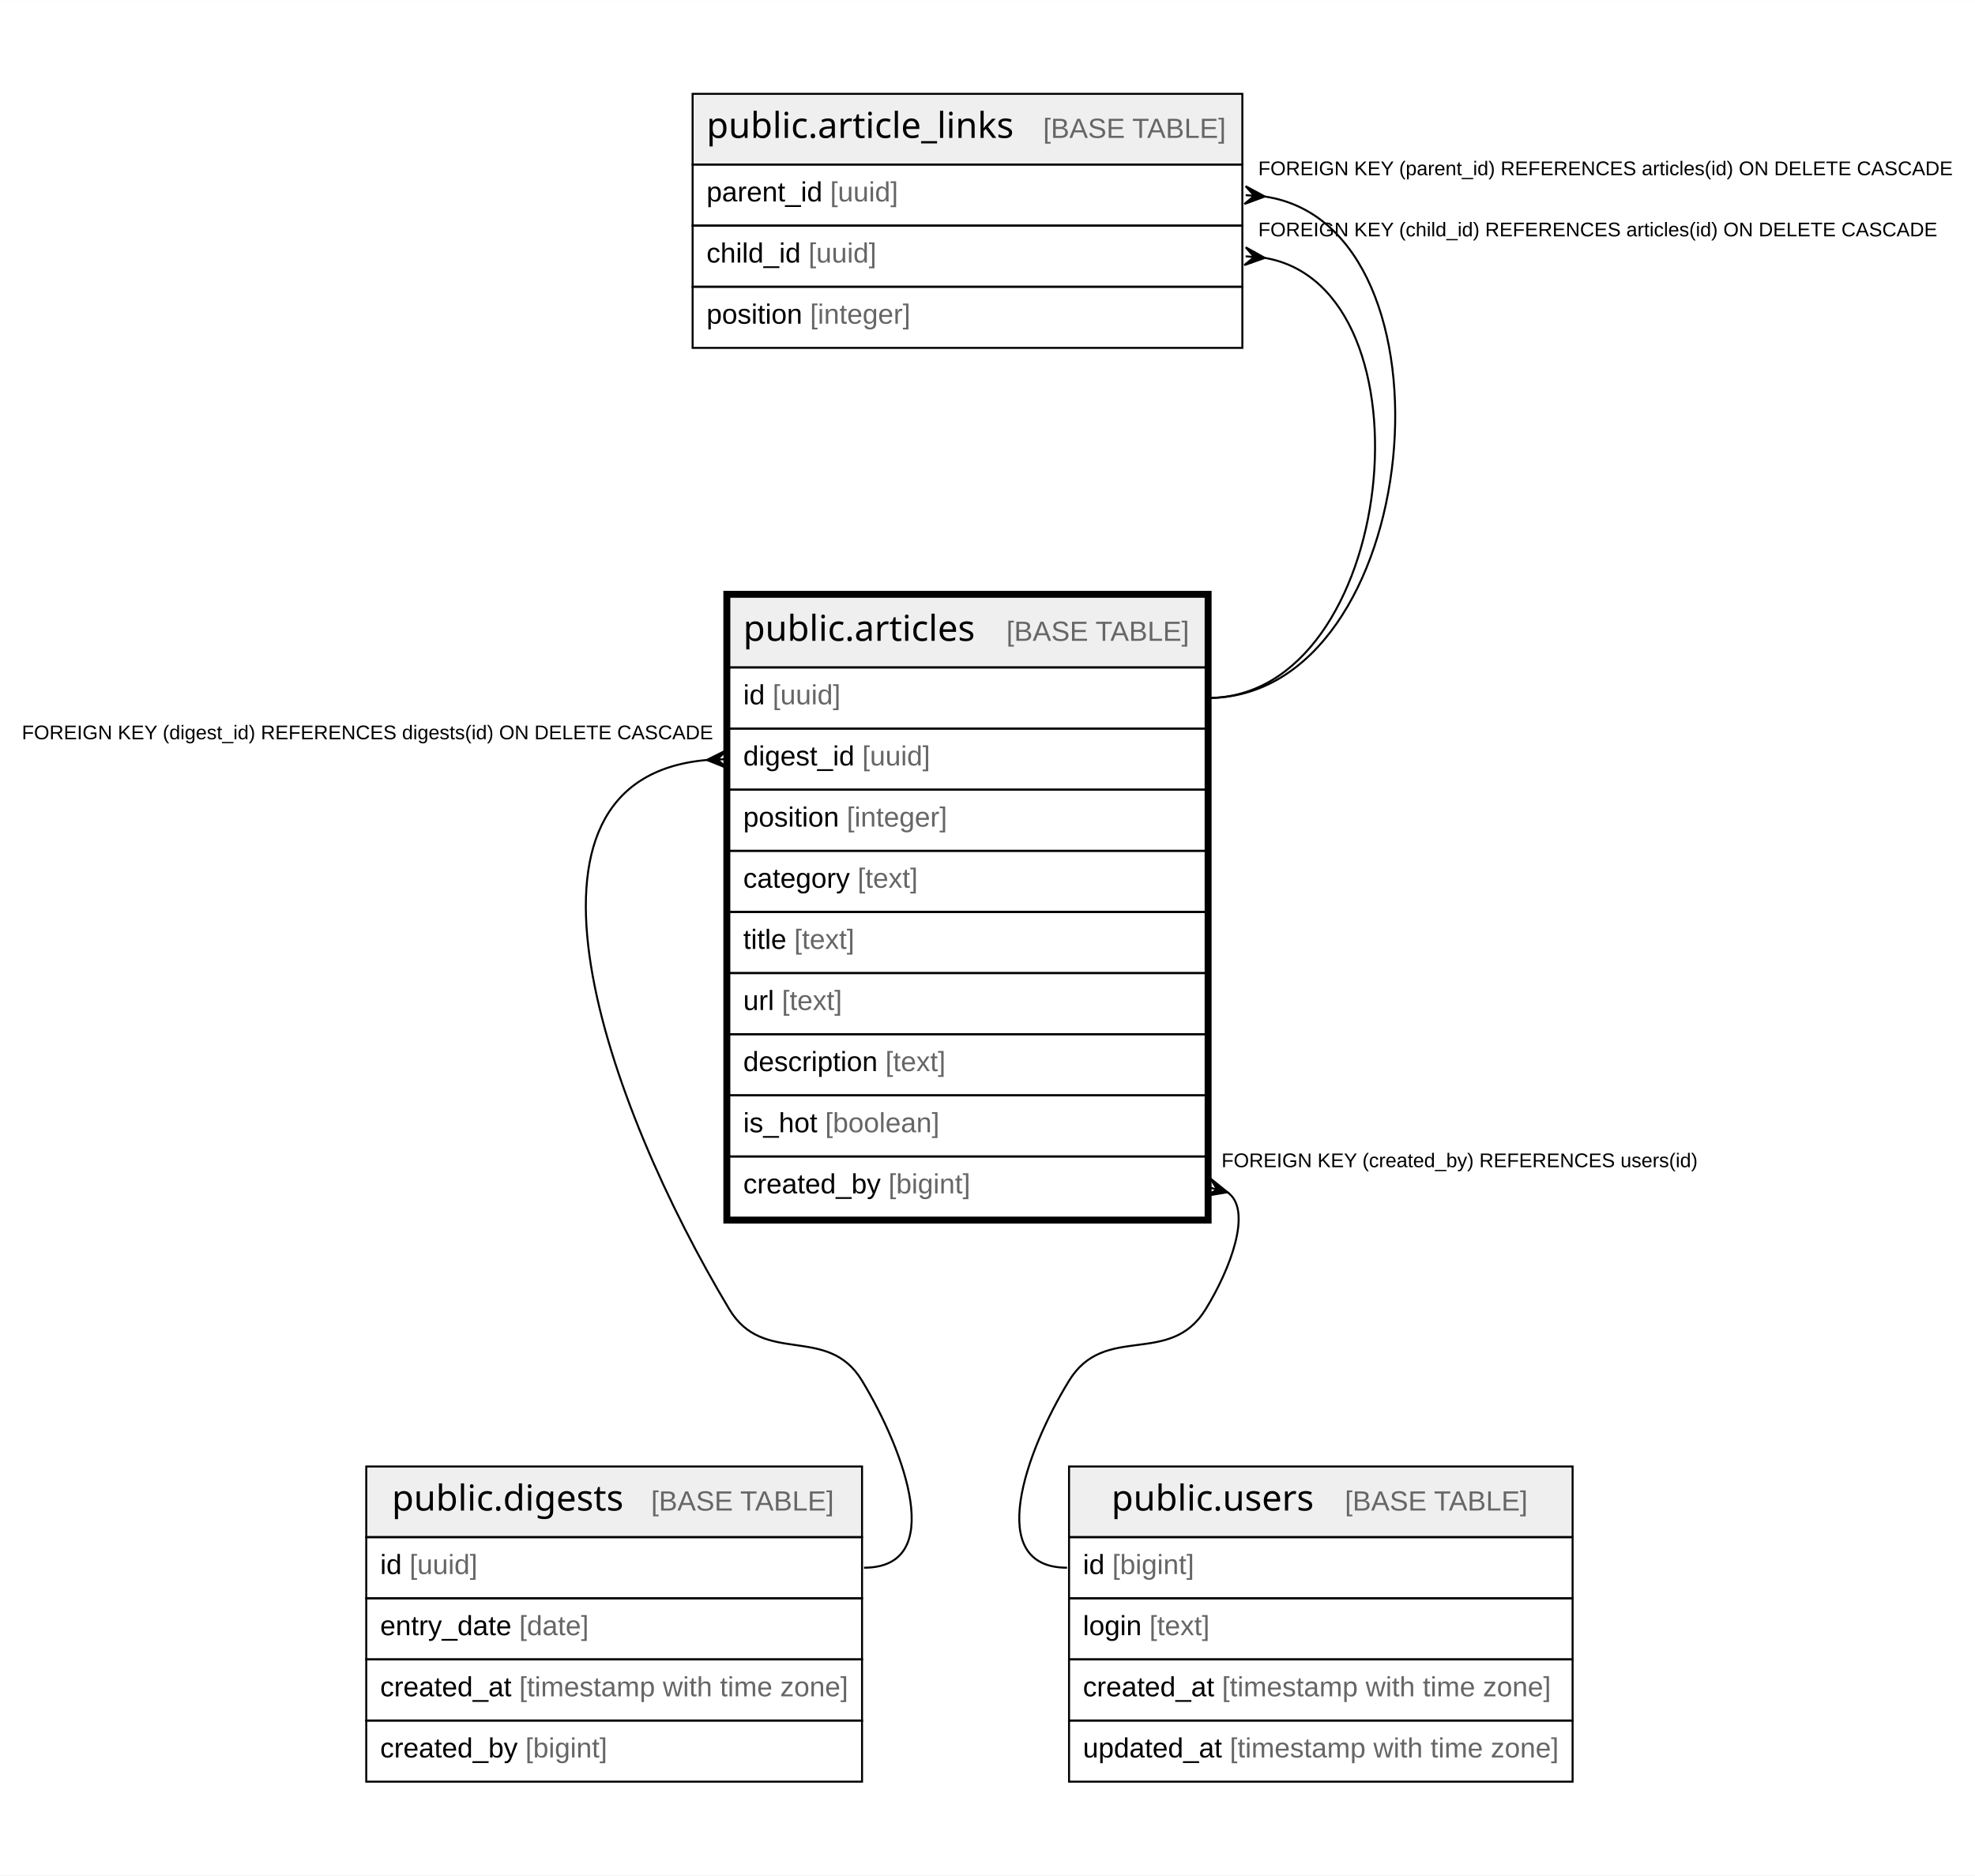
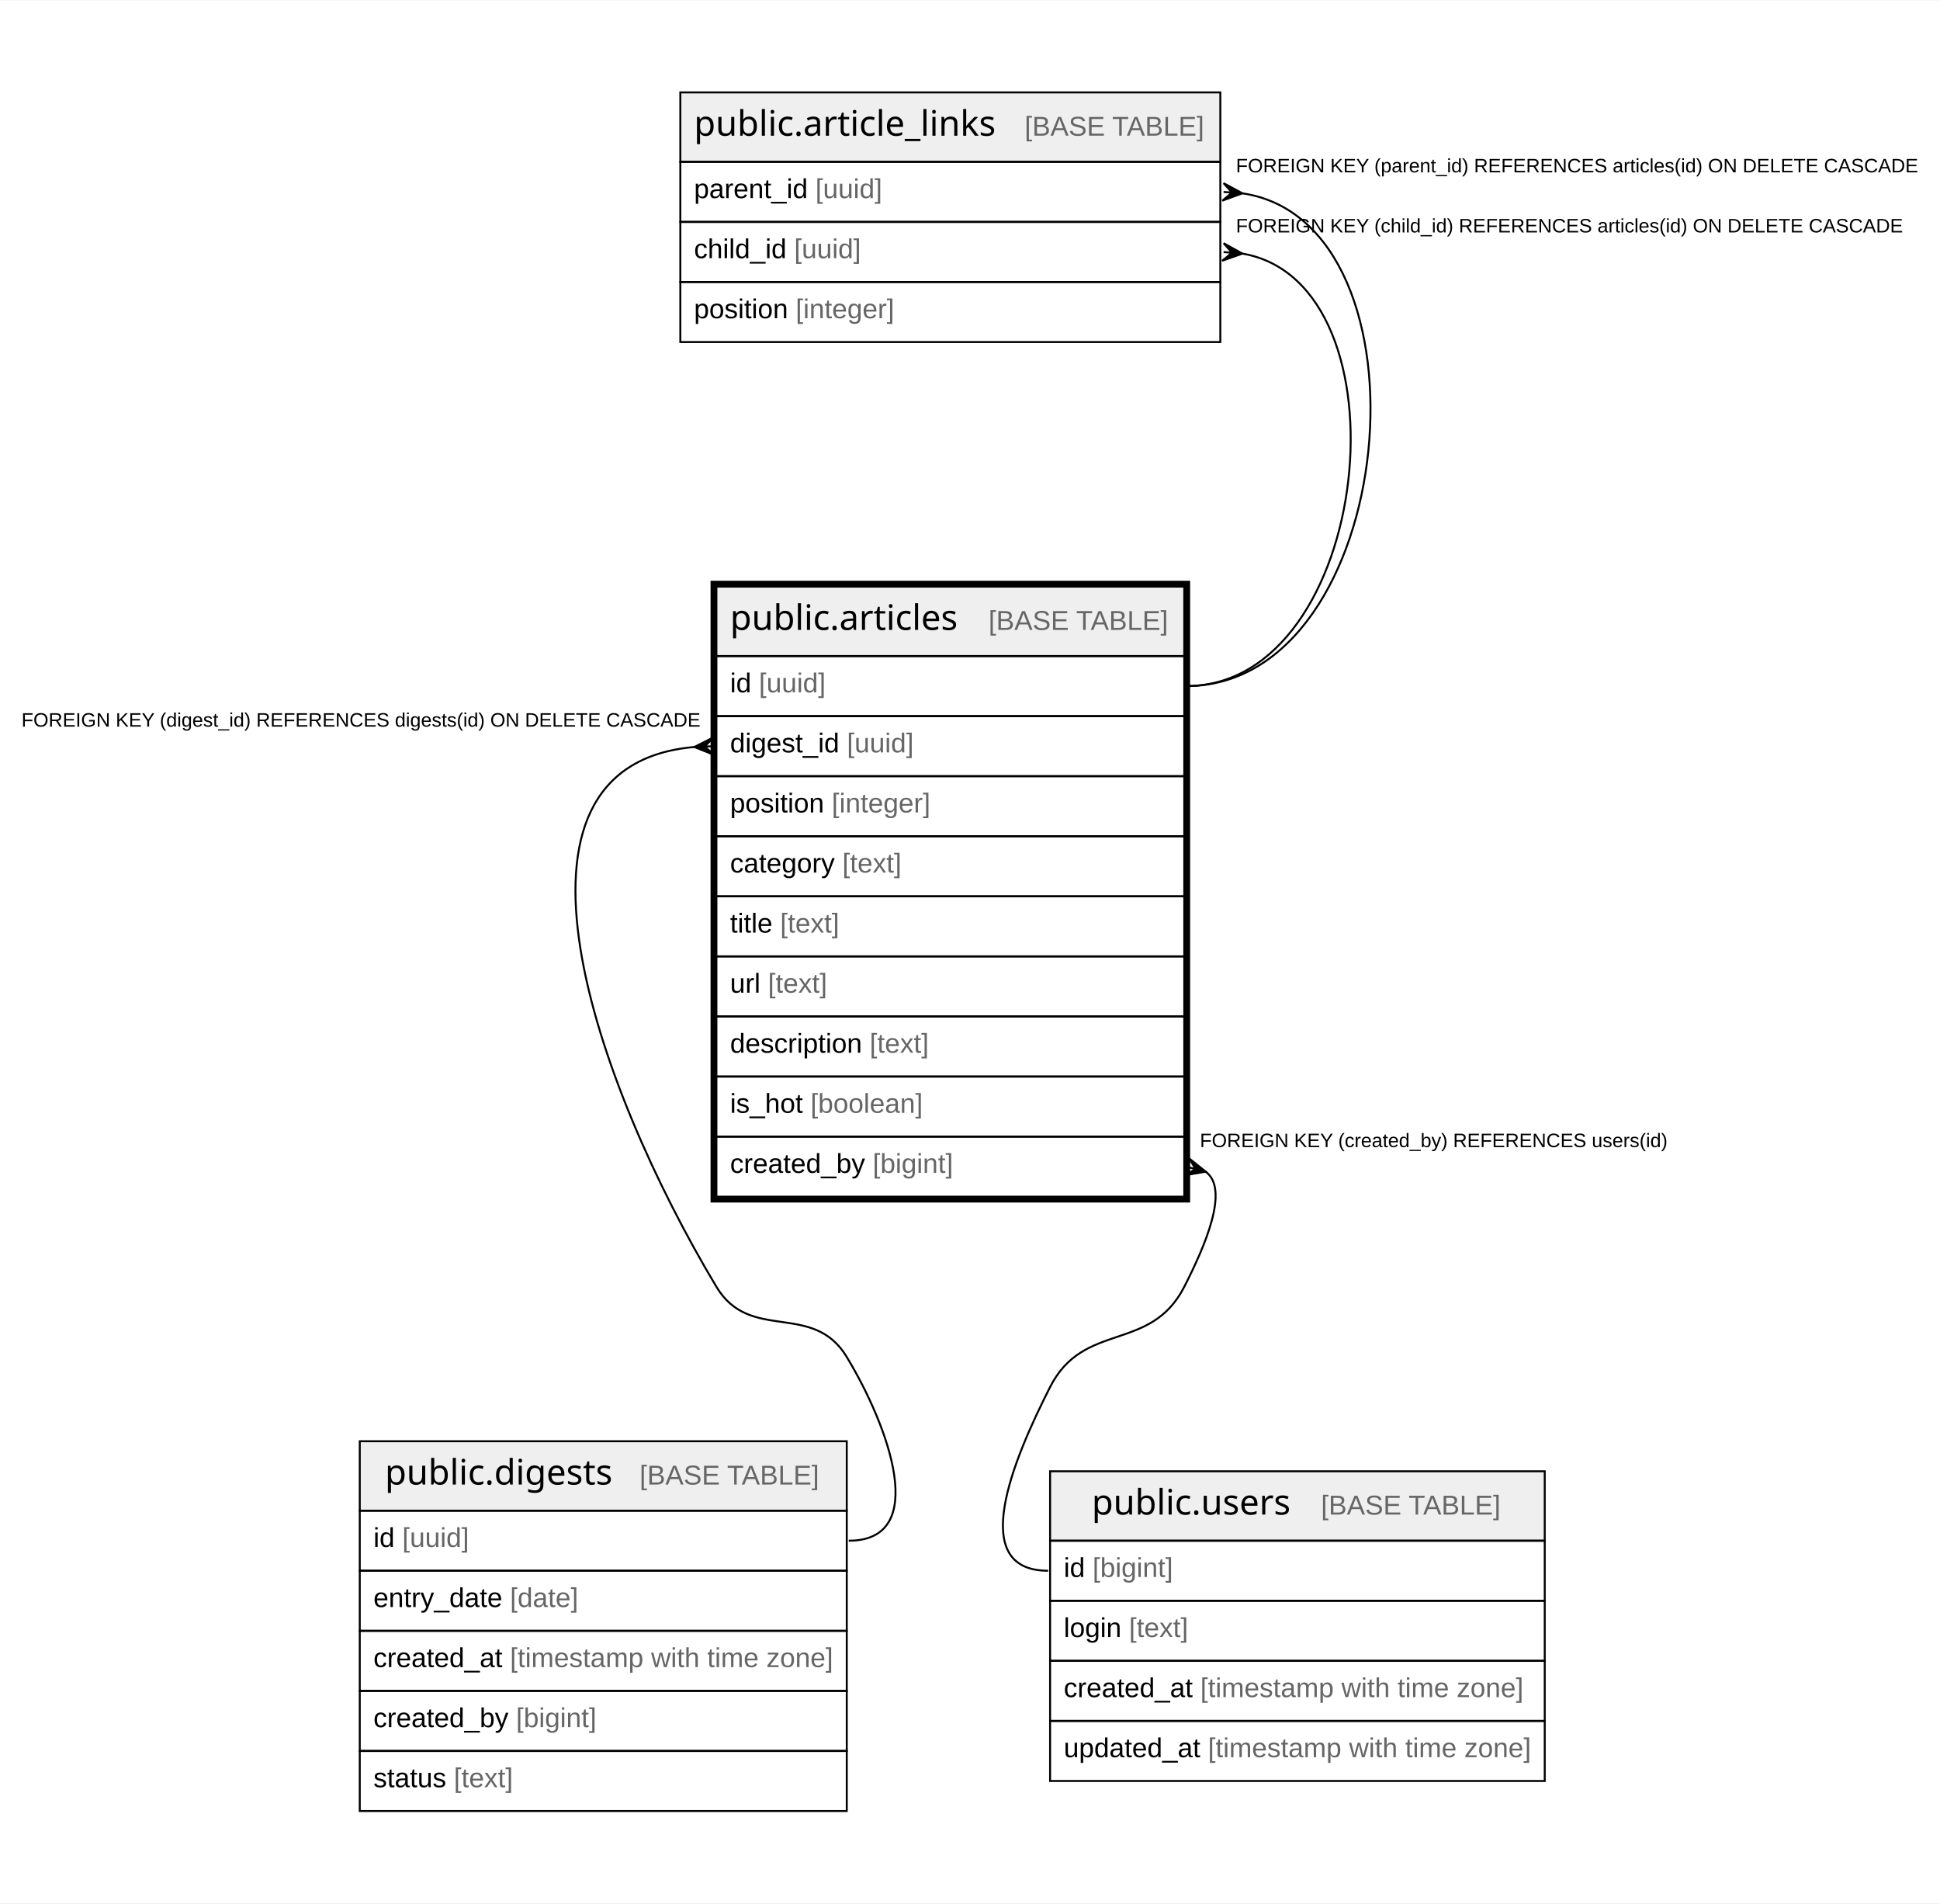
- <svg xmlns="http://www.w3.org/2000/svg" width="995pt" height="945pt" viewBox="0.00 0.00 994.96 944.80">
-   <g id="graph0" class="graph" transform="scale(1 1) rotate(0) translate(4 940.8)">
-     <polygon fill="white" stroke="none" points="-4,4 -4,-940.8 990.96,-940.8 990.96,4 -4,4" />
+ <svg xmlns="http://www.w3.org/2000/svg" width="995pt" height="976pt" viewBox="0.00 0.00 994.96 975.60">
+   <g id="graph0" class="graph" transform="scale(1 1) rotate(0) translate(4 971.6)">
+     <polygon fill="white" stroke="none" points="-4,4 -4,-971.6 990.96,-971.6 990.96,4 -4,4" />
    <g id="node1" class="node">
-       <polygon fill="#efefef" stroke="none" points="363.42,-604.6 363.42,-640.2 603.37,-640.2 603.37,-604.6 363.42,-604.6" />
-       <polygon fill="none" stroke="black" points="363.42,-604.6 363.42,-640.2 603.37,-640.2 603.37,-604.6 363.42,-604.6" />
-       <text text-anchor="start" x="370.42" y="-618" font-family="Arial Bold" font-size="18.00">public.articles</text>
-       <text text-anchor="start" x="471.88" y="-618" font-family="Arial" font-size="14.00">    </text>
-       <text text-anchor="start" x="503" y="-618" font-family="Arial" font-size="14.00" fill="#666666">[BASE TABLE]</text>
+       <polygon fill="#efefef" stroke="none" points="363.42,-635.4 363.42,-671 603.37,-671 603.37,-635.4 363.42,-635.4" />
+       <polygon fill="none" stroke="black" points="363.42,-635.4 363.42,-671 603.37,-671 603.37,-635.4 363.42,-635.4" />
+       <text text-anchor="start" x="370.42" y="-648.8" font-family="Arial Bold" font-size="18.00">public.articles</text>
+       <text text-anchor="start" x="471.88" y="-648.8" font-family="Arial" font-size="14.00">    </text>
+       <text text-anchor="start" x="503" y="-648.8" font-family="Arial" font-size="14.00" fill="#666666">[BASE TABLE]</text>
+       <polygon fill="none" stroke="black" points="363.42,-604.6 363.42,-635.4 603.37,-635.4 603.37,-604.6 363.42,-604.6" />
+       <text text-anchor="start" x="370.42" y="-616.8" font-family="Arial" font-size="14.00">id </text>
+       <text text-anchor="start" x="385.21" y="-616.8" font-family="Arial" font-size="14.00" fill="#666666">[uuid]</text>
      <polygon fill="none" stroke="black" points="363.42,-573.8 363.42,-604.6 603.37,-604.6 603.37,-573.8 363.42,-573.8" />
-       <text text-anchor="start" x="370.42" y="-586" font-family="Arial" font-size="14.00">id </text>
-       <text text-anchor="start" x="385.21" y="-586" font-family="Arial" font-size="14.00" fill="#666666">[uuid]</text>
+       <text text-anchor="start" x="370.42" y="-586" font-family="Arial" font-size="14.00">digest_id </text>
+       <text text-anchor="start" x="430.35" y="-586" font-family="Arial" font-size="14.00" fill="#666666">[uuid]</text>
      <polygon fill="none" stroke="black" points="363.42,-543 363.42,-573.8 603.37,-573.8 603.37,-543 363.42,-543" />
-       <text text-anchor="start" x="370.42" y="-555.2" font-family="Arial" font-size="14.00">digest_id </text>
-       <text text-anchor="start" x="430.35" y="-555.2" font-family="Arial" font-size="14.00" fill="#666666">[uuid]</text>
+       <text text-anchor="start" x="370.42" y="-555.2" font-family="Arial" font-size="14.00">position </text>
+       <text text-anchor="start" x="422.57" y="-555.2" font-family="Arial" font-size="14.00" fill="#666666">[integer]</text>
      <polygon fill="none" stroke="black" points="363.42,-512.2 363.42,-543 603.37,-543 603.37,-512.2 363.42,-512.2" />
-       <text text-anchor="start" x="370.42" y="-524.4" font-family="Arial" font-size="14.00">position </text>
-       <text text-anchor="start" x="422.57" y="-524.4" font-family="Arial" font-size="14.00" fill="#666666">[integer]</text>
+       <text text-anchor="start" x="370.42" y="-524.4" font-family="Arial" font-size="14.00">category </text>
+       <text text-anchor="start" x="428.01" y="-524.4" font-family="Arial" font-size="14.00" fill="#666666">[text]</text>
      <polygon fill="none" stroke="black" points="363.42,-481.4 363.42,-512.2 603.37,-512.2 603.37,-481.4 363.42,-481.4" />
-       <text text-anchor="start" x="370.42" y="-493.6" font-family="Arial" font-size="14.00">category </text>
-       <text text-anchor="start" x="428.01" y="-493.6" font-family="Arial" font-size="14.00" fill="#666666">[text]</text>
+       <text text-anchor="start" x="370.42" y="-493.6" font-family="Arial" font-size="14.00">title </text>
+       <text text-anchor="start" x="396.1" y="-493.6" font-family="Arial" font-size="14.00" fill="#666666">[text]</text>
      <polygon fill="none" stroke="black" points="363.42,-450.6 363.42,-481.4 603.37,-481.4 603.37,-450.6 363.42,-450.6" />
-       <text text-anchor="start" x="370.42" y="-462.8" font-family="Arial" font-size="14.00">title </text>
-       <text text-anchor="start" x="396.1" y="-462.8" font-family="Arial" font-size="14.00" fill="#666666">[text]</text>
+       <text text-anchor="start" x="370.42" y="-462.8" font-family="Arial" font-size="14.00">url </text>
+       <text text-anchor="start" x="389.87" y="-462.8" font-family="Arial" font-size="14.00" fill="#666666">[text]</text>
      <polygon fill="none" stroke="black" points="363.42,-419.8 363.42,-450.6 603.37,-450.6 603.37,-419.8 363.42,-419.8" />
-       <text text-anchor="start" x="370.42" y="-432" font-family="Arial" font-size="14.00">url </text>
-       <text text-anchor="start" x="389.87" y="-432" font-family="Arial" font-size="14.00" fill="#666666">[text]</text>
+       <text text-anchor="start" x="370.42" y="-432" font-family="Arial" font-size="14.00">description </text>
+       <text text-anchor="start" x="442.02" y="-432" font-family="Arial" font-size="14.00" fill="#666666">[text]</text>
      <polygon fill="none" stroke="black" points="363.42,-389 363.42,-419.8 603.37,-419.8 603.37,-389 363.42,-389" />
-       <text text-anchor="start" x="370.42" y="-401.2" font-family="Arial" font-size="14.00">description </text>
-       <text text-anchor="start" x="442.02" y="-401.2" font-family="Arial" font-size="14.00" fill="#666666">[text]</text>
+       <text text-anchor="start" x="370.42" y="-401.2" font-family="Arial" font-size="14.00">is_hot </text>
+       <text text-anchor="start" x="411.67" y="-401.2" font-family="Arial" font-size="14.00" fill="#666666">[boolean]</text>
      <polygon fill="none" stroke="black" points="363.42,-358.2 363.42,-389 603.37,-389 603.37,-358.2 363.42,-358.2" />
-       <text text-anchor="start" x="370.42" y="-370.4" font-family="Arial" font-size="14.00">is_hot </text>
-       <text text-anchor="start" x="411.67" y="-370.4" font-family="Arial" font-size="14.00" fill="#666666">[boolean]</text>
-       <polygon fill="none" stroke="black" points="363.42,-327.4 363.42,-358.2 603.37,-358.2 603.37,-327.4 363.42,-327.4" />
-       <text text-anchor="start" x="370.42" y="-339.6" font-family="Arial" font-size="14.00">created_by </text>
-       <text text-anchor="start" x="443.58" y="-339.6" font-family="Arial" font-size="14.00" fill="#666666">[bigint]</text>
-       <polygon fill="none" stroke="black" stroke-width="3" points="361.92,-325.9 361.92,-641.7 604.87,-641.7 604.87,-325.9 361.92,-325.9" />
+       <text text-anchor="start" x="370.42" y="-370.4" font-family="Arial" font-size="14.00">created_by </text>
+       <text text-anchor="start" x="443.58" y="-370.4" font-family="Arial" font-size="14.00" fill="#666666">[bigint]</text>
+       <polygon fill="none" stroke="black" stroke-width="3" points="361.92,-356.7 361.92,-672.5 604.87,-672.5 604.87,-356.7 361.92,-356.7" />
    </g>
    <g id="node3" class="node">
-       <polygon fill="#efefef" stroke="none" points="180.51,-166.4 180.51,-202 430.28,-202 430.28,-166.4 180.51,-166.4" />
-       <polygon fill="none" stroke="black" points="180.51,-166.4 180.51,-202 430.28,-202 430.28,-166.4 180.51,-166.4" />
-       <text text-anchor="start" x="193.41" y="-179.8" font-family="Arial Bold" font-size="18.00">public.digests</text>
-       <text text-anchor="start" x="292.9" y="-179.8" font-family="Arial" font-size="14.00">    </text>
-       <text text-anchor="start" x="324.02" y="-179.8" font-family="Arial" font-size="14.00" fill="#666666">[BASE TABLE]</text>
+       <polygon fill="#efefef" stroke="none" points="180.51,-197.2 180.51,-232.8 430.28,-232.8 430.28,-197.2 180.51,-197.2" />
+       <polygon fill="none" stroke="black" points="180.51,-197.2 180.51,-232.8 430.28,-232.8 430.28,-197.2 180.51,-197.2" />
+       <text text-anchor="start" x="193.41" y="-210.6" font-family="Arial Bold" font-size="18.00">public.digests</text>
+       <text text-anchor="start" x="292.9" y="-210.6" font-family="Arial" font-size="14.00">    </text>
+       <text text-anchor="start" x="324.02" y="-210.6" font-family="Arial" font-size="14.00" fill="#666666">[BASE TABLE]</text>
+       <polygon fill="none" stroke="black" points="180.51,-166.4 180.51,-197.2 430.28,-197.2 430.28,-166.4 180.51,-166.4" />
+       <text text-anchor="start" x="187.51" y="-178.6" font-family="Arial" font-size="14.00">id </text>
+       <text text-anchor="start" x="202.3" y="-178.6" font-family="Arial" font-size="14.00" fill="#666666">[uuid]</text>
      <polygon fill="none" stroke="black" points="180.51,-135.6 180.51,-166.4 430.28,-166.4 430.28,-135.6 180.51,-135.6" />
-       <text text-anchor="start" x="187.51" y="-147.8" font-family="Arial" font-size="14.00">id </text>
-       <text text-anchor="start" x="202.3" y="-147.8" font-family="Arial" font-size="14.00" fill="#666666">[uuid]</text>
+       <text text-anchor="start" x="187.51" y="-147.8" font-family="Arial" font-size="14.00">entry_date </text>
+       <text text-anchor="start" x="257.56" y="-147.8" font-family="Arial" font-size="14.00" fill="#666666">[date]</text>
      <polygon fill="none" stroke="black" points="180.51,-104.8 180.51,-135.6 430.28,-135.6 430.28,-104.8 180.51,-104.8" />
-       <text text-anchor="start" x="187.51" y="-117" font-family="Arial" font-size="14.00">entry_date </text>
-       <text text-anchor="start" x="257.56" y="-117" font-family="Arial" font-size="14.00" fill="#666666">[date]</text>
+       <text text-anchor="start" x="187.51" y="-117" font-family="Arial" font-size="14.00">created_at </text>
+       <text text-anchor="start" x="257.56" y="-117" font-family="Arial" font-size="14.00" fill="#666666">[timestamp with time zone]</text>
      <polygon fill="none" stroke="black" points="180.51,-74 180.51,-104.8 430.28,-104.8 430.28,-74 180.51,-74" />
-       <text text-anchor="start" x="187.51" y="-86.2" font-family="Arial" font-size="14.00">created_at </text>
-       <text text-anchor="start" x="257.56" y="-86.2" font-family="Arial" font-size="14.00" fill="#666666">[timestamp with time zone]</text>
+       <text text-anchor="start" x="187.51" y="-86.2" font-family="Arial" font-size="14.00">created_by </text>
+       <text text-anchor="start" x="260.67" y="-86.2" font-family="Arial" font-size="14.00" fill="#666666">[bigint]</text>
      <polygon fill="none" stroke="black" points="180.51,-43.2 180.51,-74 430.28,-74 430.28,-43.2 180.51,-43.2" />
-       <text text-anchor="start" x="187.51" y="-55.4" font-family="Arial" font-size="14.00">created_by </text>
-       <text text-anchor="start" x="260.67" y="-55.4" font-family="Arial" font-size="14.00" fill="#666666">[bigint]</text>
+       <text text-anchor="start" x="187.51" y="-55.4" font-family="Arial" font-size="14.00">status </text>
+       <text text-anchor="start" x="228.75" y="-55.4" font-family="Arial" font-size="14.00" fill="#666666">[text]</text>
    </g>
    <g id="edge3" class="edge">
-       <path fill="none" stroke="black" d="M352.06,-557.96C242.79,-548.41 301.91,-383.76 363.42,-281.2 380.78,-252.26 412.82,-274.08 430.28,-245.2 451.94,-209.37 473.15,-151 431.28,-151" />
-       <polygon fill="black" stroke="black" points="352.1,-557.97 361.9,-562.88 357.43,-558.19 361.75,-558.37 361.75,-558.37 361.75,-558.37 357.43,-558.19 362.28,-553.89 352.1,-557.97" />
-       <text text-anchor="start" x="7" y="-568.4" font-family="Arial" font-size="10.00">FOREIGN KEY (digest_id) REFERENCES digests(id) ON DELETE CASCADE</text>
+       <path fill="none" stroke="black" d="M352.06,-588.76C242.79,-579.21 301.91,-414.56 363.42,-312 380.78,-283.06 412.82,-304.88 430.28,-276 451.94,-240.17 473.15,-181.8 431.28,-181.8" />
+       <polygon fill="black" stroke="black" points="352.1,-588.77 361.9,-593.68 357.43,-588.99 361.75,-589.17 361.75,-589.17 361.75,-589.17 357.43,-588.99 362.28,-584.69 352.1,-588.77" />
+       <text text-anchor="start" x="7" y="-599.2" font-family="Arial" font-size="10.00">FOREIGN KEY (digest_id) REFERENCES digests(id) ON DELETE CASCADE</text>
    </g>
    <g id="node4" class="node">
-       <polygon fill="#efefef" stroke="none" points="534.56,-166.4 534.56,-202 788.24,-202 788.24,-166.4 534.56,-166.4" />
-       <polygon fill="none" stroke="black" points="534.56,-166.4 534.56,-202 788.24,-202 788.24,-166.4 534.56,-166.4" />
-       <text text-anchor="start" x="555.91" y="-179.8" font-family="Arial Bold" font-size="18.00">public.users</text>
-       <text text-anchor="start" x="642.4" y="-179.8" font-family="Arial" font-size="14.00">    </text>
-       <text text-anchor="start" x="673.51" y="-179.8" font-family="Arial" font-size="14.00" fill="#666666">[BASE TABLE]</text>
-       <polygon fill="none" stroke="black" points="534.56,-135.6 534.56,-166.4 788.24,-166.4 788.24,-135.6 534.56,-135.6" />
-       <text text-anchor="start" x="541.56" y="-147.8" font-family="Arial" font-size="14.00">id </text>
-       <text text-anchor="start" x="556.34" y="-147.8" font-family="Arial" font-size="14.00" fill="#666666">[bigint]</text>
-       <polygon fill="none" stroke="black" points="534.56,-104.8 534.56,-135.6 788.24,-135.6 788.24,-104.8 534.56,-104.8" />
-       <text text-anchor="start" x="541.56" y="-117" font-family="Arial" font-size="14.00">login </text>
-       <text text-anchor="start" x="575.03" y="-117" font-family="Arial" font-size="14.00" fill="#666666">[text]</text>
-       <polygon fill="none" stroke="black" points="534.56,-74 534.56,-104.8 788.24,-104.8 788.24,-74 534.56,-74" />
-       <text text-anchor="start" x="541.56" y="-86.2" font-family="Arial" font-size="14.00">created_at </text>
-       <text text-anchor="start" x="611.6" y="-86.2" font-family="Arial" font-size="14.00" fill="#666666">[timestamp with time zone]</text>
-       <polygon fill="none" stroke="black" points="534.56,-43.2 534.56,-74 788.24,-74 788.24,-43.2 534.56,-43.2" />
-       <text text-anchor="start" x="541.56" y="-55.4" font-family="Arial" font-size="14.00">updated_at </text>
-       <text text-anchor="start" x="615.52" y="-55.4" font-family="Arial" font-size="14.00" fill="#666666">[timestamp with time zone]</text>
+       <polygon fill="#efefef" stroke="none" points="534.56,-181.8 534.56,-217.4 788.24,-217.4 788.24,-181.8 534.56,-181.8" />
+       <polygon fill="none" stroke="black" points="534.56,-181.8 534.56,-217.4 788.24,-217.4 788.24,-181.8 534.56,-181.8" />
+       <text text-anchor="start" x="555.91" y="-195.2" font-family="Arial Bold" font-size="18.00">public.users</text>
+       <text text-anchor="start" x="642.4" y="-195.2" font-family="Arial" font-size="14.00">    </text>
+       <text text-anchor="start" x="673.51" y="-195.2" font-family="Arial" font-size="14.00" fill="#666666">[BASE TABLE]</text>
+       <polygon fill="none" stroke="black" points="534.56,-151 534.56,-181.8 788.24,-181.8 788.24,-151 534.56,-151" />
+       <text text-anchor="start" x="541.56" y="-163.2" font-family="Arial" font-size="14.00">id </text>
+       <text text-anchor="start" x="556.34" y="-163.2" font-family="Arial" font-size="14.00" fill="#666666">[bigint]</text>
+       <polygon fill="none" stroke="black" points="534.56,-120.2 534.56,-151 788.24,-151 788.24,-120.2 534.56,-120.2" />
+       <text text-anchor="start" x="541.56" y="-132.4" font-family="Arial" font-size="14.00">login </text>
+       <text text-anchor="start" x="575.03" y="-132.4" font-family="Arial" font-size="14.00" fill="#666666">[text]</text>
+       <polygon fill="none" stroke="black" points="534.56,-89.4 534.56,-120.2 788.24,-120.2 788.24,-89.4 534.56,-89.4" />
+       <text text-anchor="start" x="541.56" y="-101.6" font-family="Arial" font-size="14.00">created_at </text>
+       <text text-anchor="start" x="611.6" y="-101.6" font-family="Arial" font-size="14.00" fill="#666666">[timestamp with time zone]</text>
+       <polygon fill="none" stroke="black" points="534.56,-58.6 534.56,-89.4 788.24,-89.4 788.24,-58.6 534.56,-58.6" />
+       <text text-anchor="start" x="541.56" y="-70.8" font-family="Arial" font-size="14.00">updated_at </text>
+       <text text-anchor="start" x="615.52" y="-70.8" font-family="Arial" font-size="14.00" fill="#666666">[timestamp with time zone]</text>
    </g>
    <g id="edge4" class="edge">
-       <path fill="none" stroke="black" d="M614.33,-340.2C627.37,-331.2 615.5,-300.87 603.37,-281.2 585.26,-251.82 552.59,-274.63 534.56,-245.2 512.68,-209.5 491.69,-151 533.56,-151" />
-       <polygon fill="black" stroke="black" points="614.37,-340.19 603.56,-338.36 609.21,-341.54 605.02,-342.63 605.02,-342.63 605.02,-342.63 609.21,-341.54 605.83,-347.07 614.37,-340.19" />
-       <text text-anchor="start" x="611.37" y="-352.8" font-family="Arial" font-size="10.00">FOREIGN KEY (created_by) REFERENCES users(id)</text>
+       <path fill="none" stroke="black" d="M614.22,-371.06C626.87,-362.28 613.89,-332.57 603.37,-312 585.99,-278.01 551.84,-294.64 534.56,-260.6 515.6,-223.27 491.69,-166.4 533.56,-166.4" />
+       <polygon fill="black" stroke="black" points="614.38,-371.02 603.57,-369.16 609.21,-372.35 605.02,-373.43 605.02,-373.43 605.02,-373.43 609.21,-372.35 605.82,-377.87 614.38,-371.02" />
+       <text text-anchor="start" x="611.37" y="-383.6" font-family="Arial" font-size="10.00">FOREIGN KEY (created_by) REFERENCES users(id)</text>
    </g>
    <g id="node2" class="node">
-       <polygon fill="#efefef" stroke="none" points="344.92,-858 344.92,-893.6 621.87,-893.6 621.87,-858 344.92,-858" />
-       <polygon fill="none" stroke="black" points="344.92,-858 344.92,-893.6 621.87,-893.6 621.87,-858 344.92,-858" />
-       <text text-anchor="start" x="351.92" y="-871.4" font-family="Arial Bold" font-size="18.00">public.article_links</text>
-       <text text-anchor="start" x="490.38" y="-871.4" font-family="Arial" font-size="14.00">    </text>
-       <text text-anchor="start" x="521.5" y="-871.4" font-family="Arial" font-size="14.00" fill="#666666">[BASE TABLE]</text>
+       <polygon fill="#efefef" stroke="none" points="344.92,-888.8 344.92,-924.4 621.87,-924.4 621.87,-888.8 344.92,-888.8" />
+       <polygon fill="none" stroke="black" points="344.92,-888.8 344.92,-924.4 621.87,-924.4 621.87,-888.8 344.92,-888.8" />
+       <text text-anchor="start" x="351.92" y="-902.2" font-family="Arial Bold" font-size="18.00">public.article_links</text>
+       <text text-anchor="start" x="490.38" y="-902.2" font-family="Arial" font-size="14.00">    </text>
+       <text text-anchor="start" x="521.5" y="-902.2" font-family="Arial" font-size="14.00" fill="#666666">[BASE TABLE]</text>
+       <polygon fill="none" stroke="black" points="344.92,-858 344.92,-888.8 621.87,-888.8 621.87,-858 344.92,-858" />
+       <text text-anchor="start" x="351.92" y="-870.2" font-family="Arial" font-size="14.00">parent_id </text>
+       <text text-anchor="start" x="414.19" y="-870.2" font-family="Arial" font-size="14.00" fill="#666666">[uuid]</text>
      <polygon fill="none" stroke="black" points="344.92,-827.2 344.92,-858 621.87,-858 621.87,-827.2 344.92,-827.2" />
-       <text text-anchor="start" x="351.92" y="-839.4" font-family="Arial" font-size="14.00">parent_id </text>
-       <text text-anchor="start" x="414.19" y="-839.4" font-family="Arial" font-size="14.00" fill="#666666">[uuid]</text>
+       <text text-anchor="start" x="351.92" y="-839.4" font-family="Arial" font-size="14.00">child_id </text>
+       <text text-anchor="start" x="403.29" y="-839.4" font-family="Arial" font-size="14.00" fill="#666666">[uuid]</text>
      <polygon fill="none" stroke="black" points="344.92,-796.4 344.92,-827.2 621.87,-827.2 621.87,-796.4 344.92,-796.4" />
-       <text text-anchor="start" x="351.92" y="-808.6" font-family="Arial" font-size="14.00">child_id </text>
-       <text text-anchor="start" x="403.29" y="-808.6" font-family="Arial" font-size="14.00" fill="#666666">[uuid]</text>
-       <polygon fill="none" stroke="black" points="344.92,-765.6 344.92,-796.4 621.87,-796.4 621.87,-765.6 344.92,-765.6" />
-       <text text-anchor="start" x="351.92" y="-777.8" font-family="Arial" font-size="14.00">position </text>
-       <text text-anchor="start" x="404.07" y="-777.8" font-family="Arial" font-size="14.00" fill="#666666">[integer]</text>
+       <text text-anchor="start" x="351.92" y="-808.6" font-family="Arial" font-size="14.00">position </text>
+       <text text-anchor="start" x="404.07" y="-808.6" font-family="Arial" font-size="14.00" fill="#666666">[integer]</text>
    </g>
    <g id="edge1" class="edge">
-       <path fill="none" stroke="black" d="M633.18,-810.95C720.71,-796 700.06,-589.2 604.37,-589.2" />
-       <polygon fill="black" stroke="black" points="633.17,-810.95 622.84,-807.29 627.86,-811.39 623.54,-811.74 623.54,-811.74 623.54,-811.74 627.86,-811.39 623.58,-816.26 633.17,-810.95" />
-       <text text-anchor="start" x="629.87" y="-821.8" font-family="Arial" font-size="10.00">FOREIGN KEY (child_id) REFERENCES articles(id) ON DELETE CASCADE</text>
+       <path fill="none" stroke="black" d="M633.18,-841.75C720.71,-826.8 700.06,-620 604.37,-620" />
+       <polygon fill="black" stroke="black" points="633.17,-841.75 622.84,-838.09 627.86,-842.19 623.54,-842.54 623.54,-842.54 623.54,-842.54 627.86,-842.19 623.58,-847.06 633.17,-841.75" />
+       <text text-anchor="start" x="629.87" y="-852.6" font-family="Arial" font-size="10.00">FOREIGN KEY (child_id) REFERENCES articles(id) ON DELETE CASCADE</text>
    </g>
    <g id="edge2" class="edge">
-       <path fill="none" stroke="black" d="M633.08,-841.87C734.55,-827.01 713.77,-589.2 604.37,-589.2" />
-       <polygon fill="black" stroke="black" points="633.18,-841.87 622.89,-838.09 627.86,-842.24 623.54,-842.55 623.54,-842.55 623.54,-842.55 627.86,-842.24 623.53,-847.06 633.18,-841.87" />
-       <text text-anchor="start" x="629.87" y="-852.6" font-family="Arial" font-size="10.00">FOREIGN KEY (parent_id) REFERENCES articles(id) ON DELETE CASCADE</text>
+       <path fill="none" stroke="black" d="M633.08,-872.67C734.55,-857.81 713.77,-620 604.37,-620" />
+       <polygon fill="black" stroke="black" points="633.18,-872.67 622.89,-868.89 627.86,-873.04 623.54,-873.35 623.54,-873.35 623.54,-873.35 627.86,-873.04 623.53,-877.86 633.18,-872.67" />
+       <text text-anchor="start" x="629.87" y="-883.4" font-family="Arial" font-size="10.00">FOREIGN KEY (parent_id) REFERENCES articles(id) ON DELETE CASCADE</text>
    </g>
  </g>
</svg>
